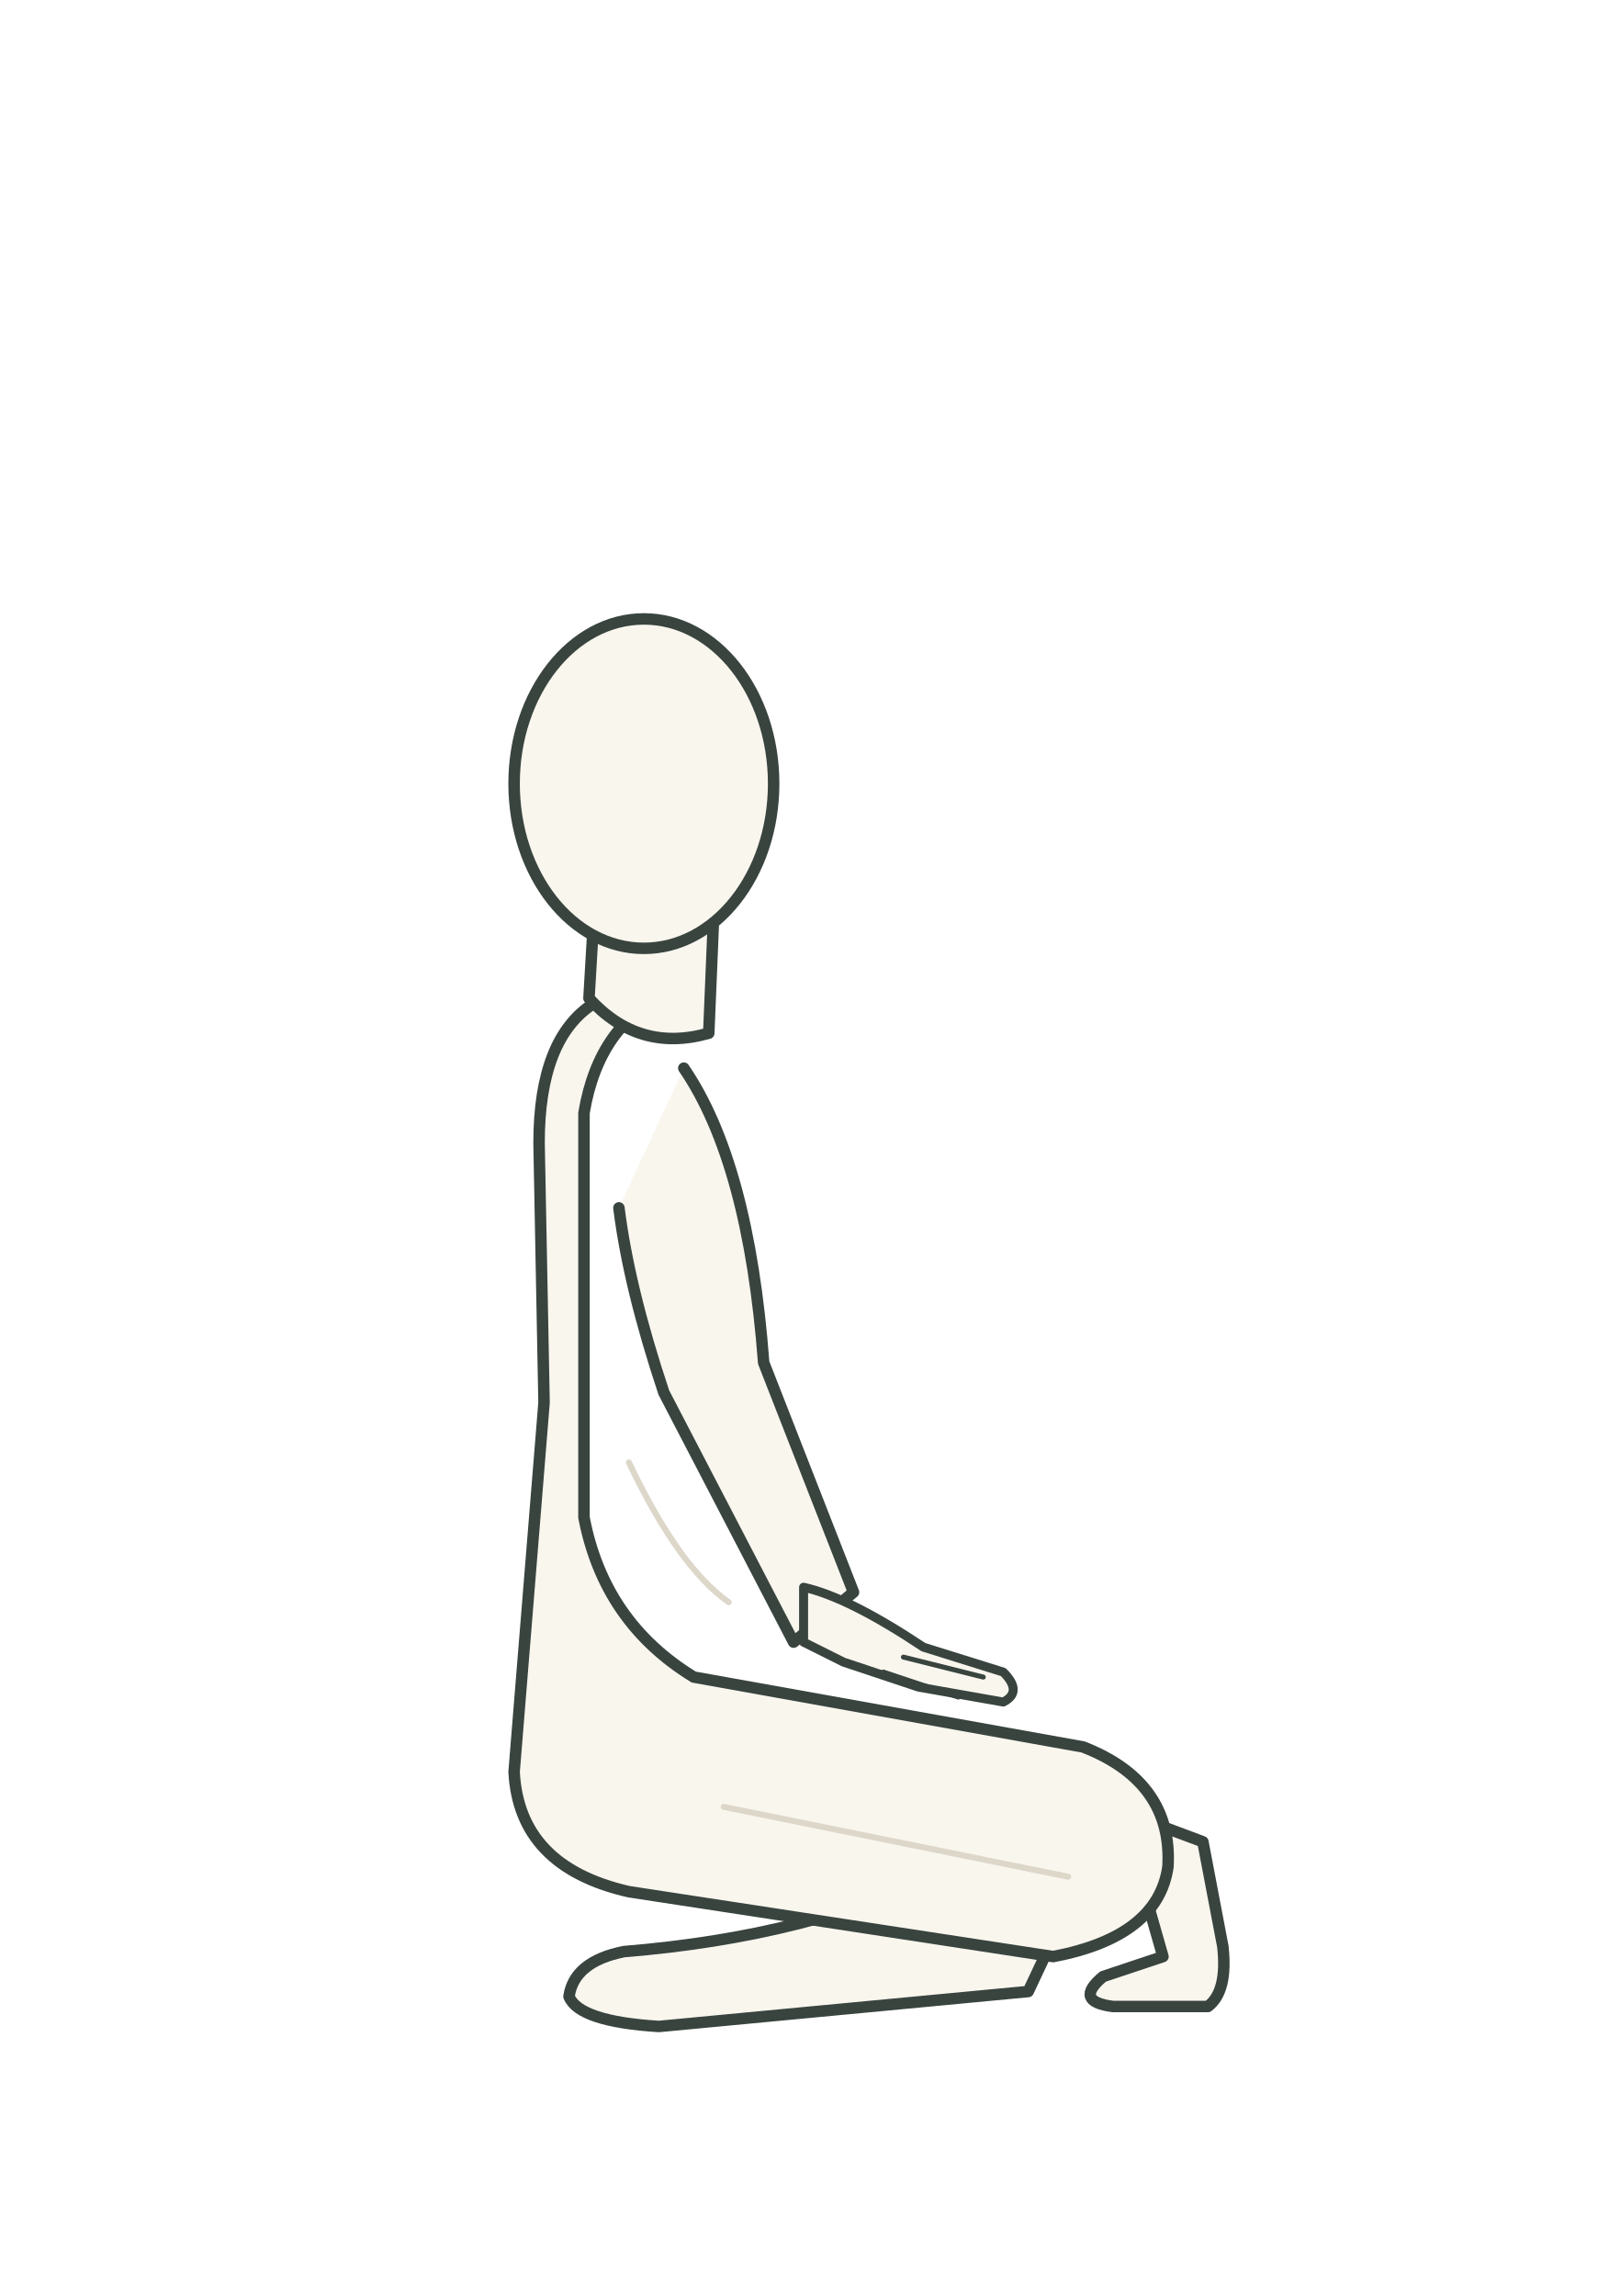
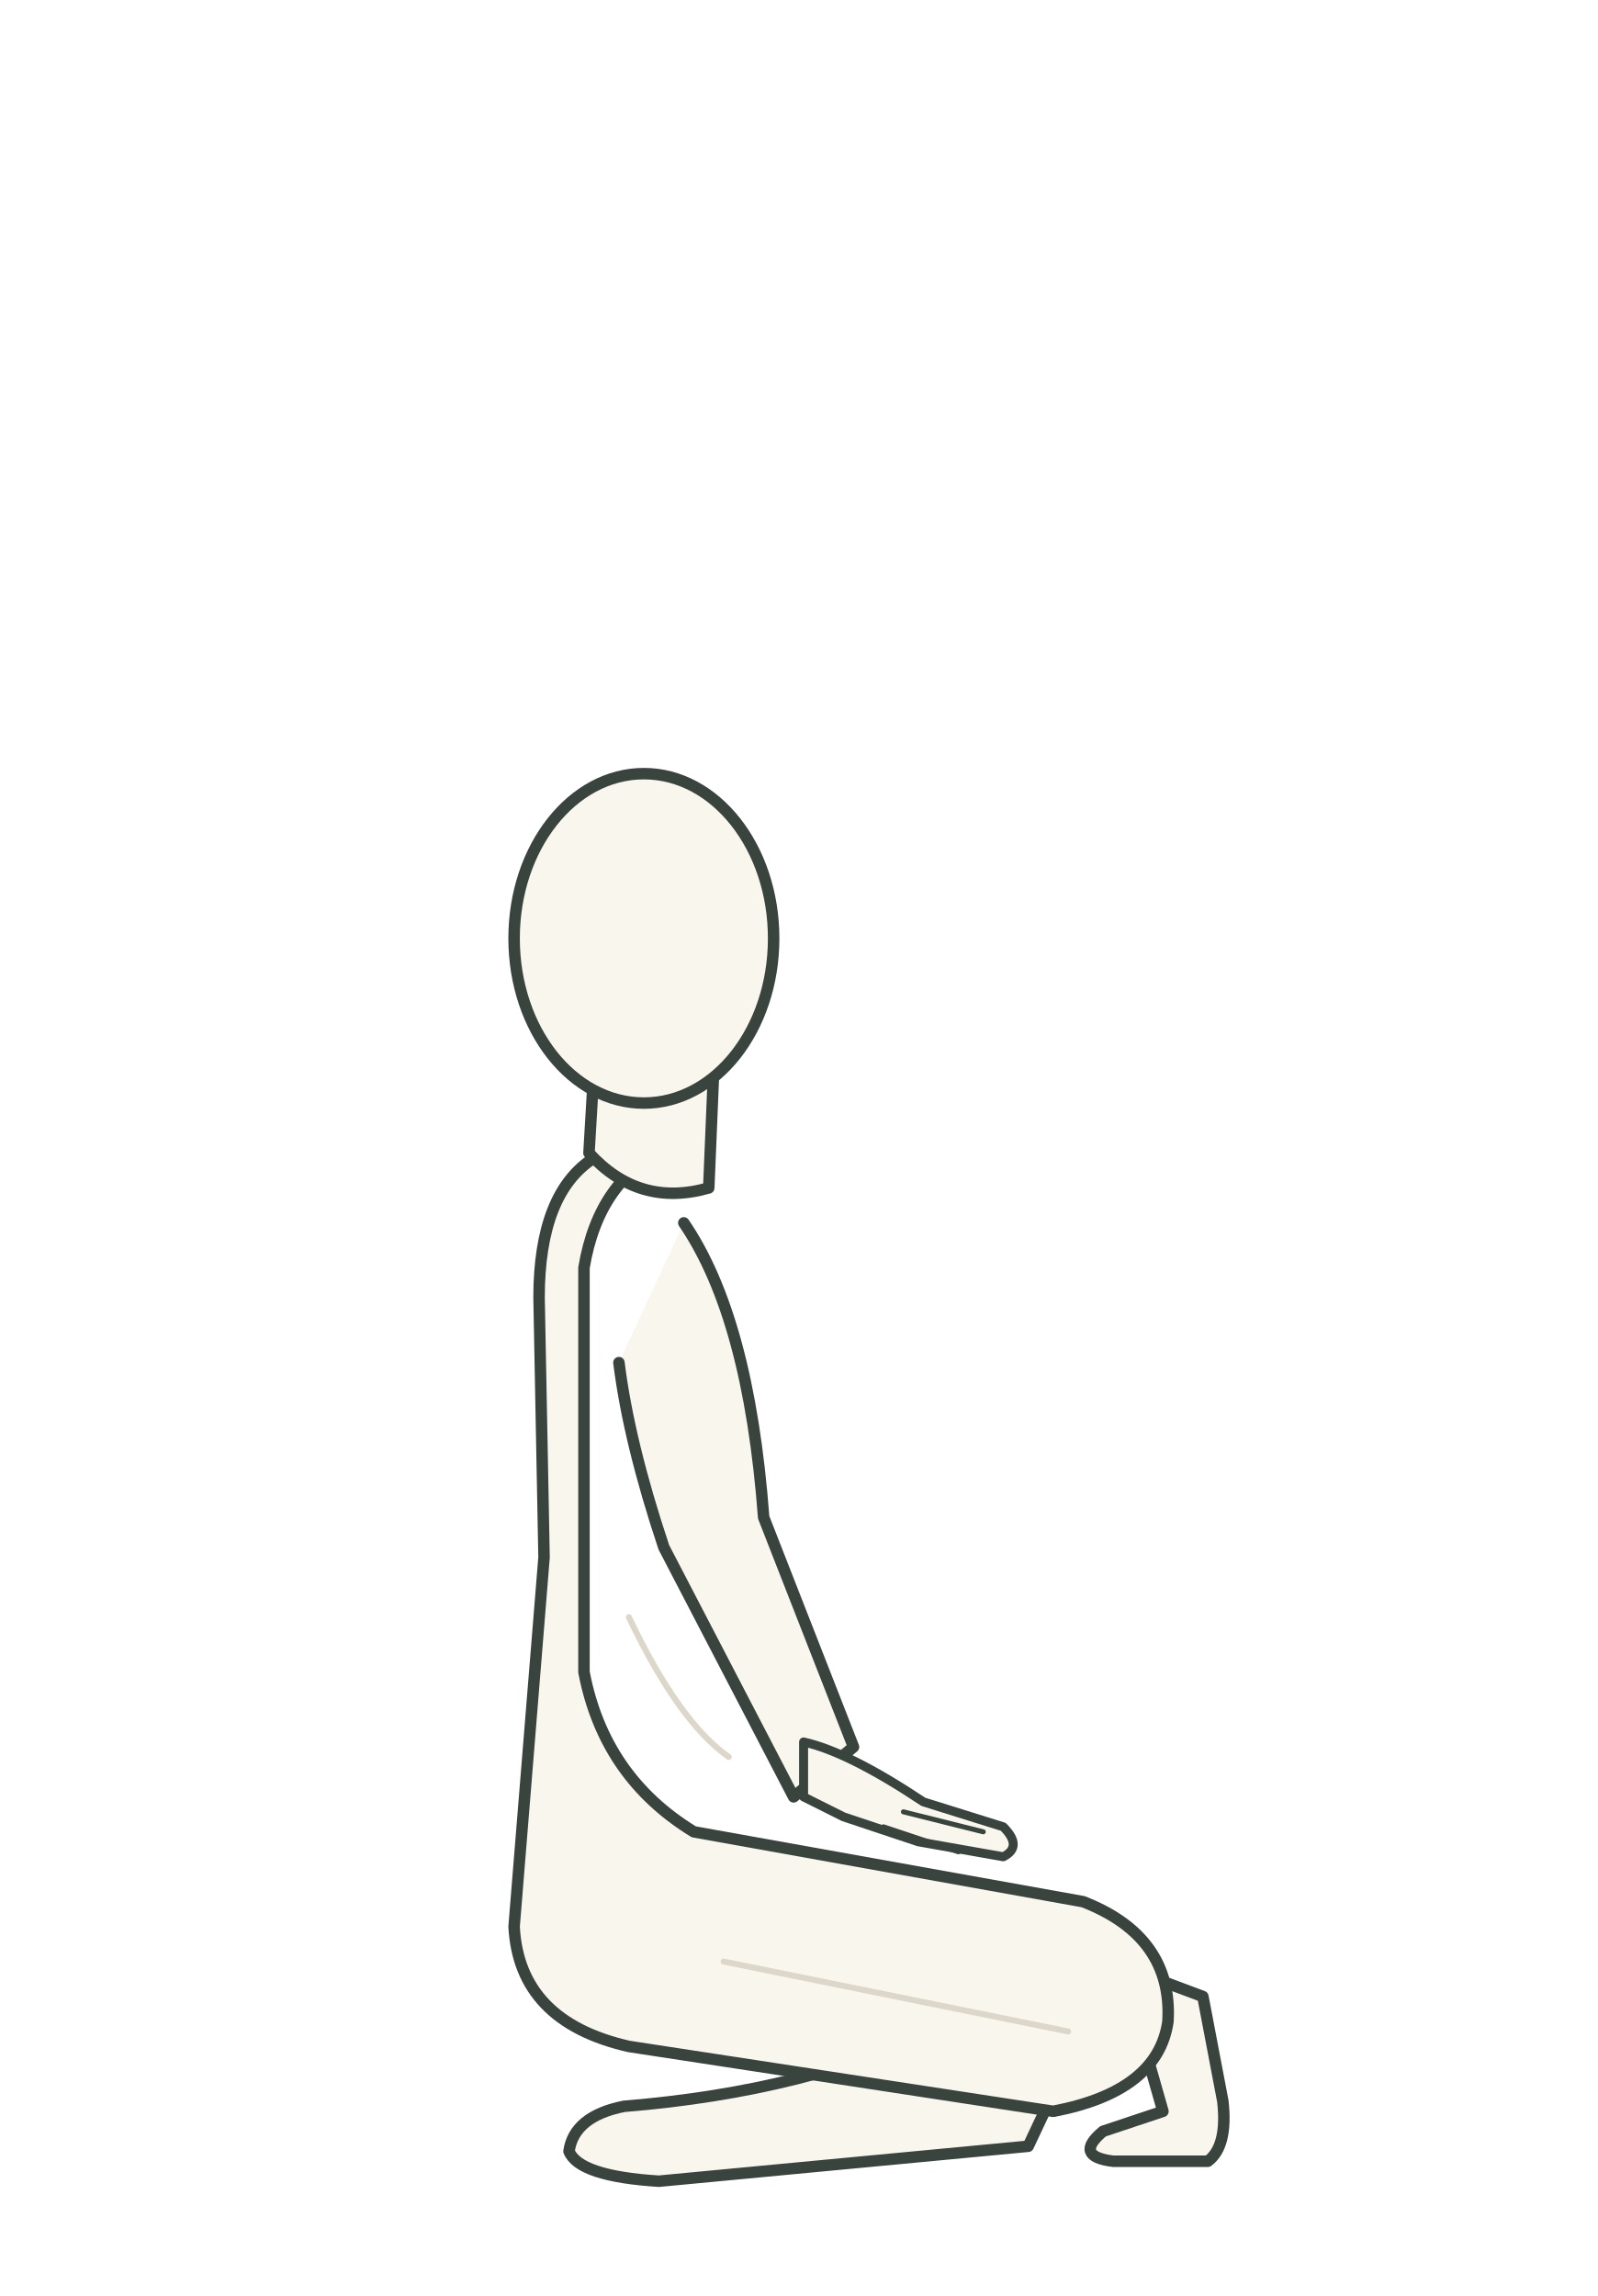
<svg xmlns="http://www.w3.org/2000/svg" width="320" height="460" viewBox="0 0 320 460">
-   <path d="M 189,375 Q 162,388 125,391 Q 115,393 114,400 Q 116,405 132,406 L 206,399 L 214,382 Z" fill="#F9F6EE" stroke="#39443F" stroke-width="2.3" stroke-linecap="round" stroke-linejoin="round" />
-   <path d="M 233,366 L 241,369 L 245,390 Q 246,399 242,402 L 223,402 Q 215,401 221,396 L 233,392 L 229,378 Z" fill="#F9F6EE" stroke="#39443F" stroke-width="2.3" stroke-linecap="round" stroke-linejoin="round" />
-   <path d="M 134,199 Q 120,205 117,223 L 117,304 Q 121,325 139,336 L 217,350 Q 235,357 234,374 Q 232,388 211,392 L 126,379 Q 104,374 103,355 L 109,281 L 108,229 Q 108,208 119,201 Z" fill="#F9F6EE" stroke="#39443F" stroke-width="2.3" stroke-linecap="round" stroke-linejoin="round" />
-   <path d="M 119,183 L 118,200 Q 128,211 142,207 L 143,183 Z" fill="#F9F6EE" stroke="#39443F" stroke-width="2.3" stroke-linecap="round" stroke-linejoin="round" />
-   <path d="M 103,157 A 26,33 0 1,0 155,157 A 26,33 0 1,0 103,157 Z" fill="#F9F6EE" stroke="#39443F" stroke-width="2.3" stroke-linecap="round" stroke-linejoin="round" />
-   <path d="M 137,214 Q 150,233 153,273 L 171,319 L 159,329 L 133,279 Q 126,258 124,242" fill="#F9F6EE" stroke="#39443F" stroke-width="2.3" stroke-linecap="round" stroke-linejoin="round" />
-   <path d="M 161,318 Q 170,320 185,330 L 201,335 Q 205,339 201,341 L 184,338 L 169,333 L 161,329 Z" fill="#F9F6EE" stroke="#39443F" stroke-width="1.8" stroke-linecap="round" stroke-linejoin="round" />
-   <path d="M 181,332 L 197,336 M 177,335 L 192,340" fill="none" stroke="#39443F" stroke-width="1" stroke-linecap="round" stroke-linejoin="round" />
-   <path d="M 126,293 Q 136,314 146,321 M 145,362 L 214,376" fill="none" stroke="#DDD7CA" stroke-width="1.2" stroke-linecap="round" stroke-linejoin="round" />
+   <g transform="translate(0,31)">
+     <path d="M 189,375 Q 162,388 125,391 Q 115,393 114,400 Q 116,405 132,406 L 206,399 L 214,382 Z" fill="#F9F6EE" stroke="#39443F" stroke-width="2.3" stroke-linecap="round" stroke-linejoin="round" />
+     <path d="M 233,366 L 241,369 L 245,390 Q 246,399 242,402 L 223,402 Q 215,401 221,396 L 233,392 L 229,378 Z" fill="#F9F6EE" stroke="#39443F" stroke-width="2.3" stroke-linecap="round" stroke-linejoin="round" />
+     <path d="M 134,199 Q 120,205 117,223 L 117,304 Q 121,325 139,336 L 217,350 Q 235,357 234,374 Q 232,388 211,392 L 126,379 Q 104,374 103,355 L 109,281 L 108,229 Q 108,208 119,201 Z" fill="#F9F6EE" stroke="#39443F" stroke-width="2.3" stroke-linecap="round" stroke-linejoin="round" />
+     <path d="M 119,183 L 118,200 Q 128,211 142,207 L 143,183 Z" fill="#F9F6EE" stroke="#39443F" stroke-width="2.3" stroke-linecap="round" stroke-linejoin="round" />
+     <path d="M 103,157 A 26,33 0 1,0 155,157 A 26,33 0 1,0 103,157 Z" fill="#F9F6EE" stroke="#39443F" stroke-width="2.3" stroke-linecap="round" stroke-linejoin="round" />
+     <path d="M 137,214 Q 150,233 153,273 L 171,319 L 159,329 L 133,279 Q 126,258 124,242" fill="#F9F6EE" stroke="#39443F" stroke-width="2.3" stroke-linecap="round" stroke-linejoin="round" />
+     <path d="M 161,318 Q 170,320 185,330 L 201,335 Q 205,339 201,341 L 184,338 L 169,333 L 161,329 Z" fill="#F9F6EE" stroke="#39443F" stroke-width="1.8" stroke-linecap="round" stroke-linejoin="round" />
+     <path d="M 181,332 L 197,336 M 177,335 L 192,340" fill="none" stroke="#39443F" stroke-width="1" stroke-linecap="round" stroke-linejoin="round" />
+     <path d="M 126,293 Q 136,314 146,321 M 145,362 L 214,376" fill="none" stroke="#DDD7CA" stroke-width="1.2" stroke-linecap="round" stroke-linejoin="round" />
+   </g>
</svg>
